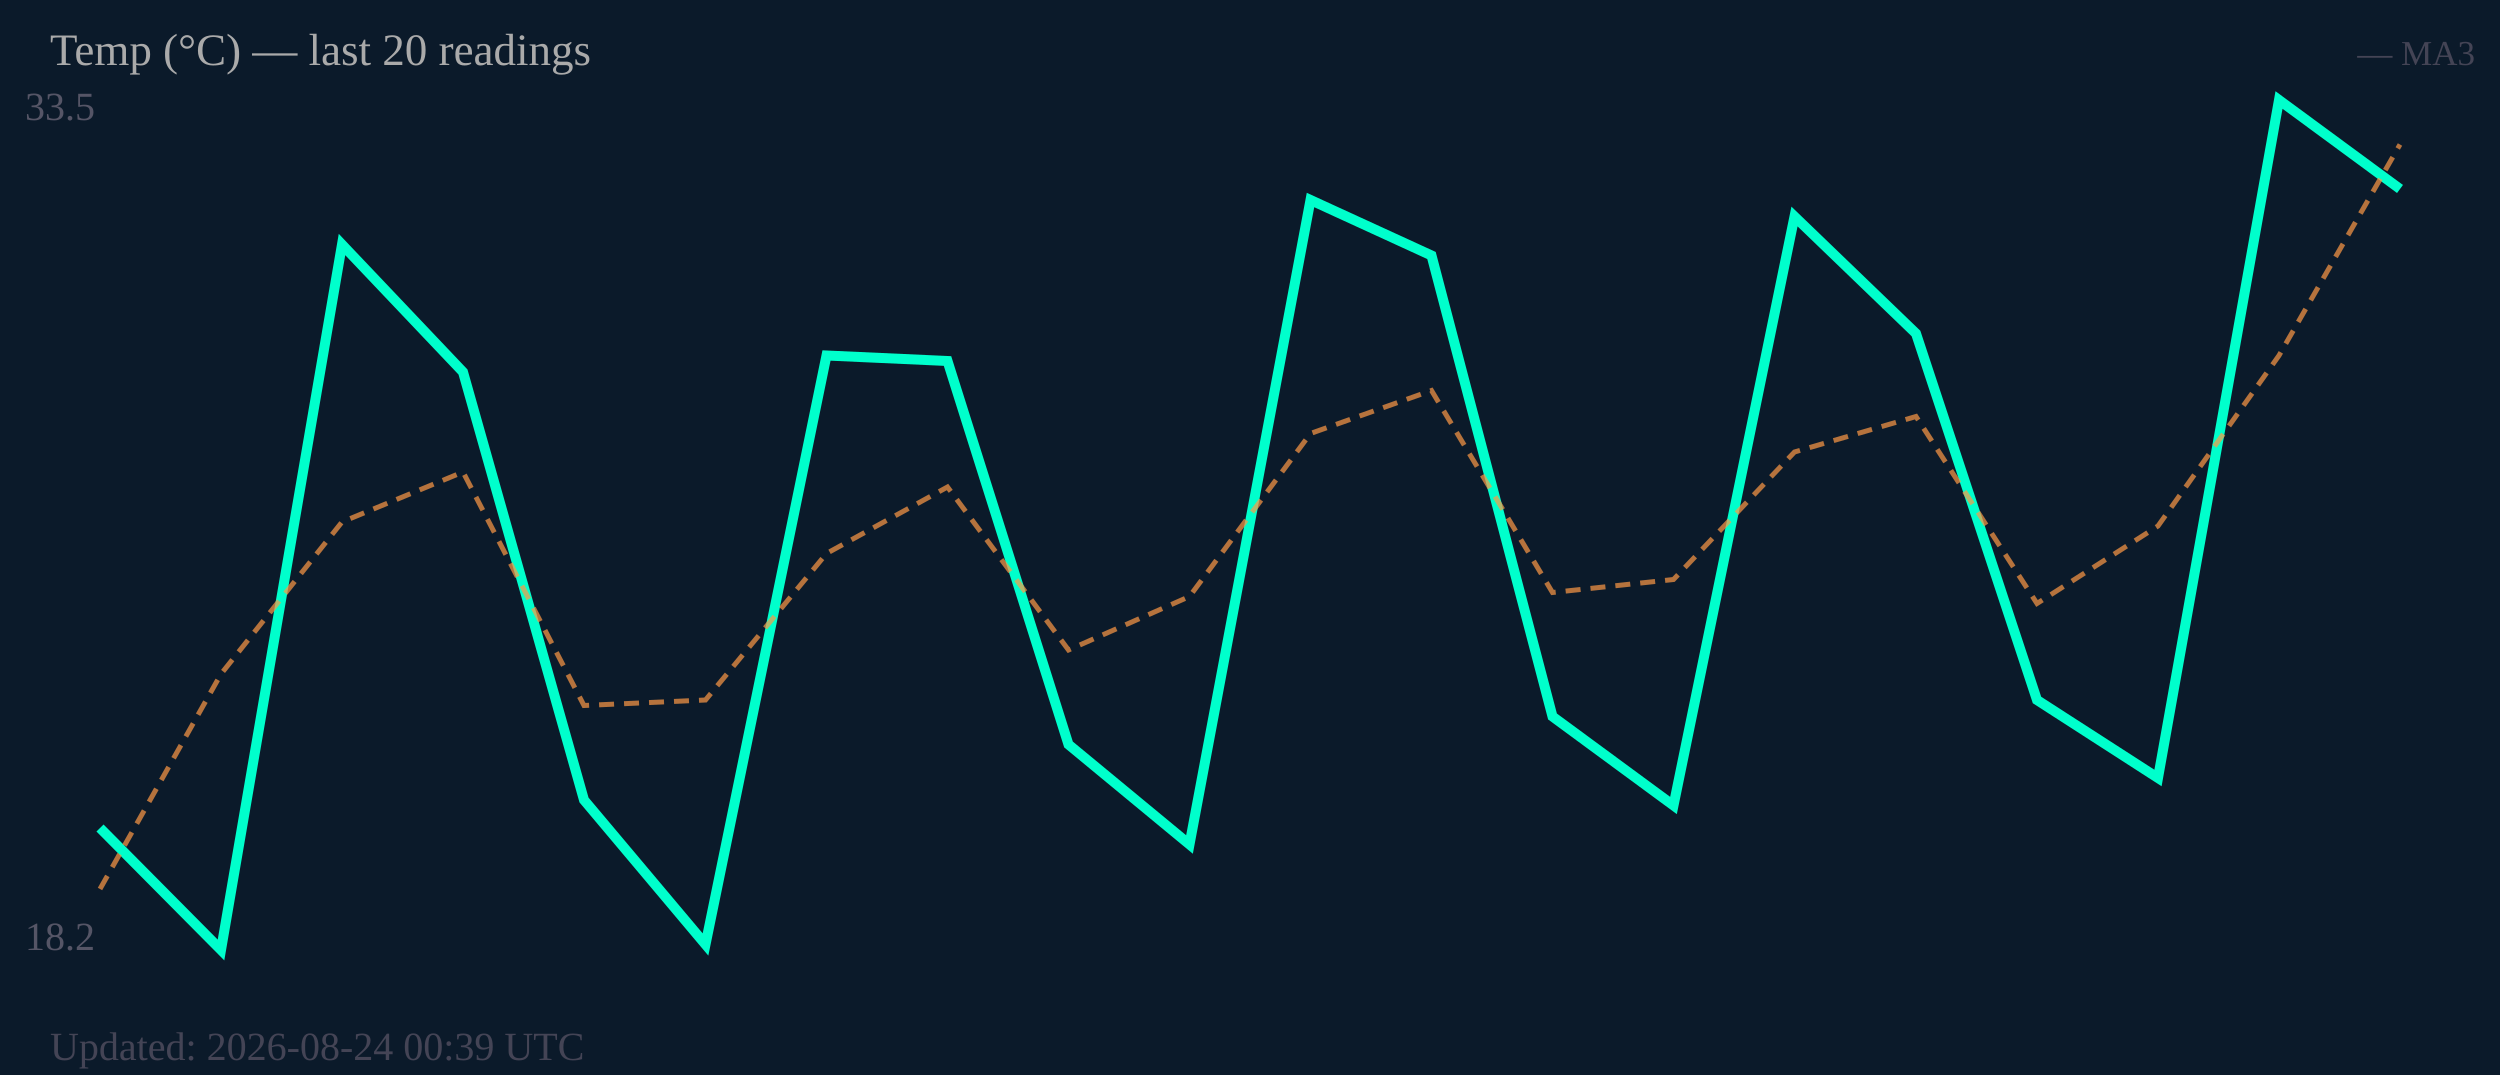
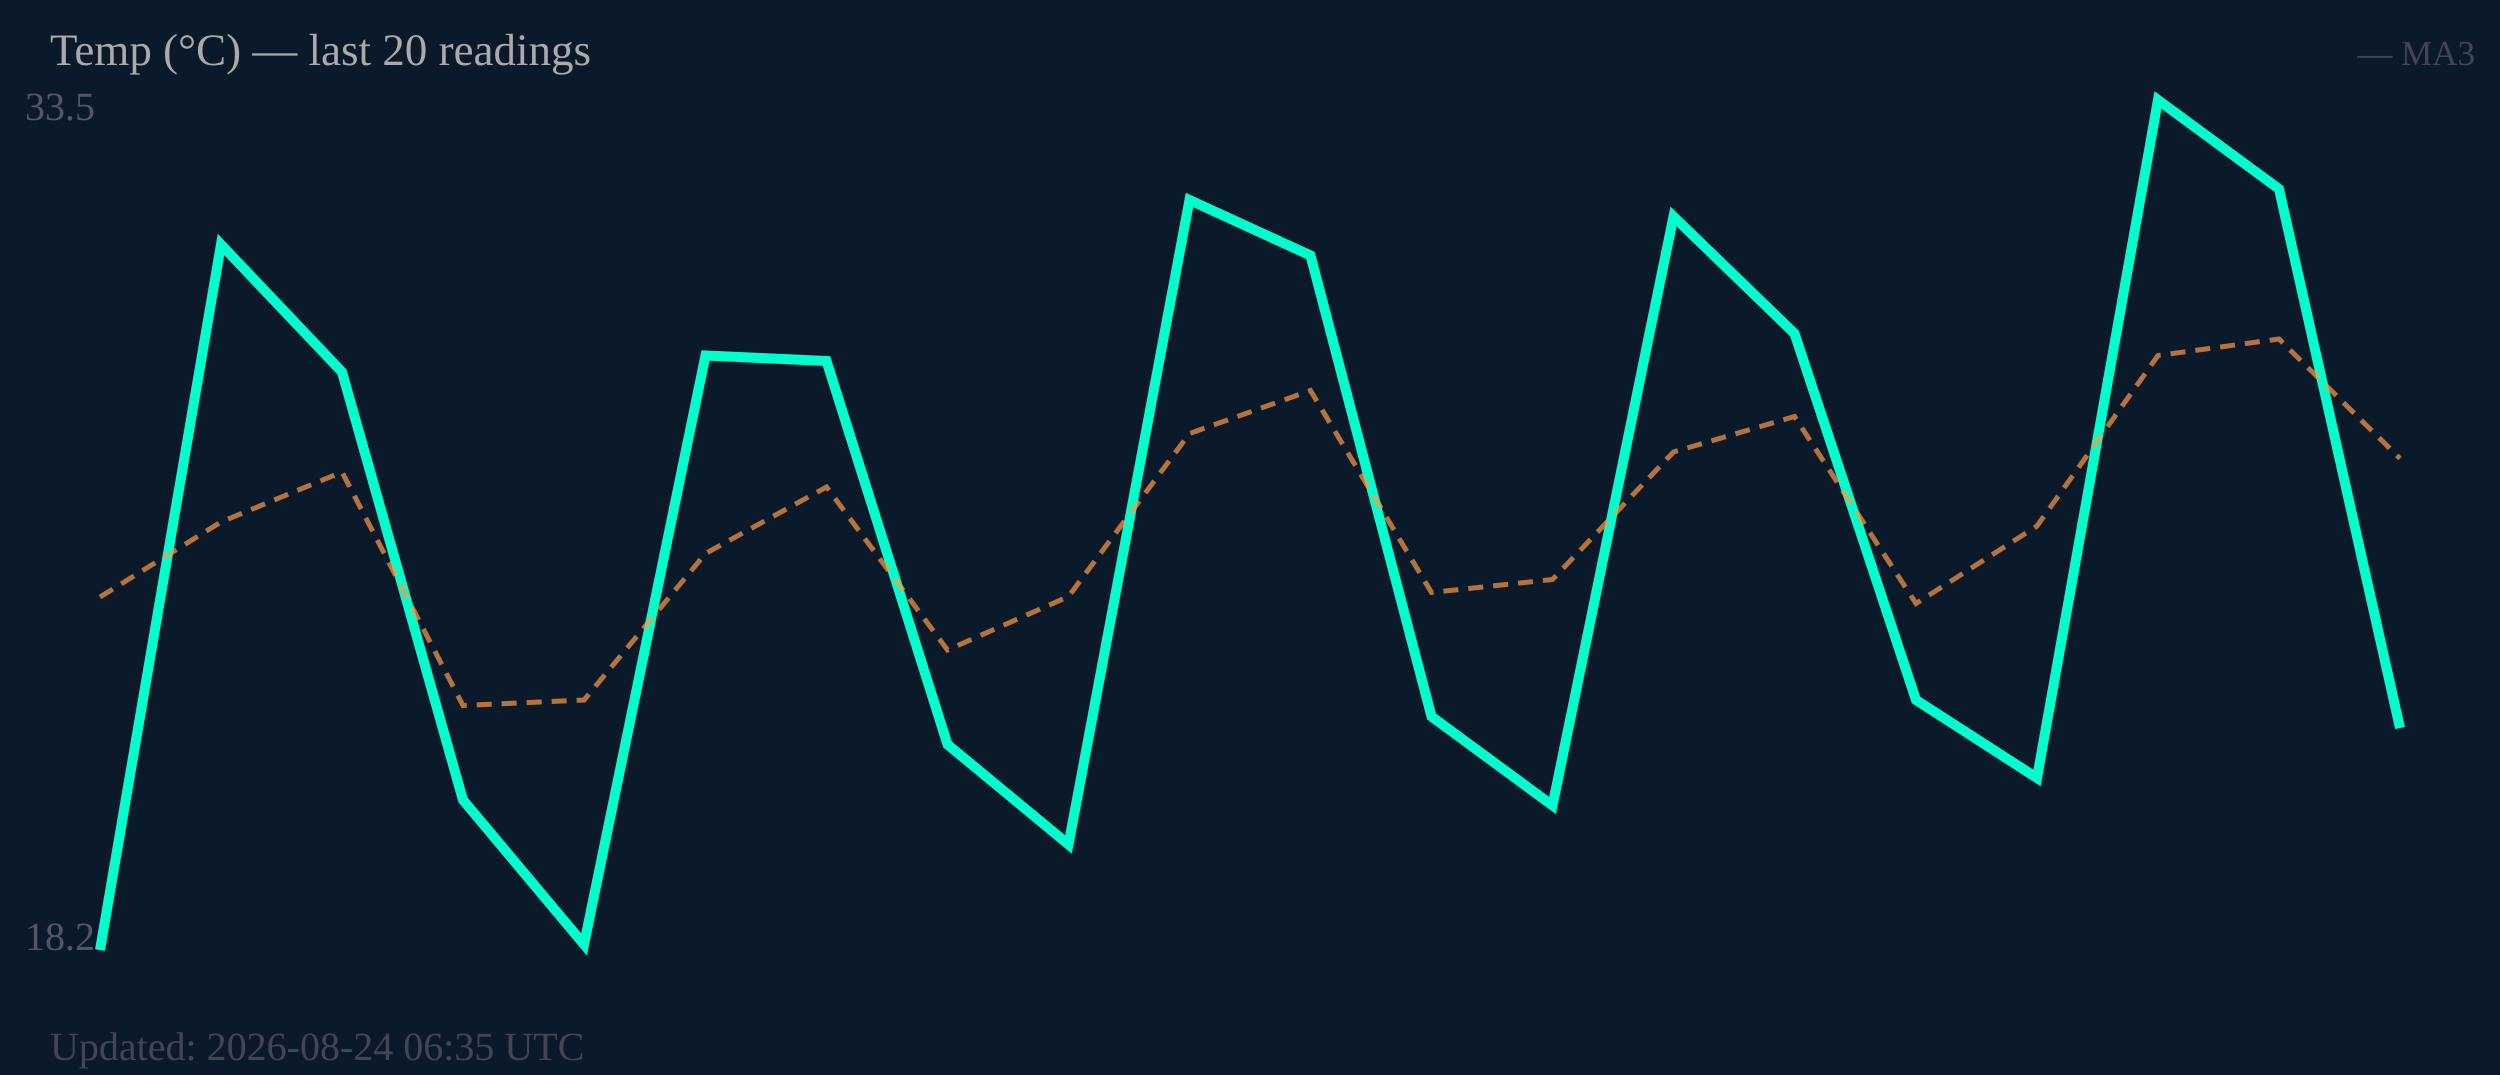
<svg xmlns="http://www.w3.org/2000/svg" width="500" height="215" viewBox="0 0 500 215">
  <rect width="500" height="215" fill="#0b1a2a" />
  <text x="5" y="24" font-size="8" fill="#556">33.5</text>
  <text x="5" y="190" font-size="8" fill="#556">18.2</text>
-   <polyline fill="none" stroke="#00ffcc" stroke-width="2" points="20.0,165.6 44.2,190.0 68.4,48.9 92.6,74.4 116.8,160.0 141.1,188.9 165.3,71.1 189.5,72.2 213.7,148.9 237.9,168.9 262.1,40.0 286.3,51.1 310.5,143.3 334.7,161.1 358.9,43.3 383.2,66.7 407.4,140.0 431.6,155.6 455.8,20.0 480.0,37.8" />
-   <polyline fill="none" stroke="#ff9944" stroke-width="1" stroke-dasharray="3,2" opacity="0.7" points="20.0,177.8 44.2,134.8 68.4,104.4 92.6,94.4 116.8,141.1 141.1,140.0 165.3,110.7 189.5,97.4 213.7,130.0 237.9,119.3 262.1,86.7 286.3,78.1 310.5,118.5 334.7,115.9 358.9,90.4 383.2,83.3 407.4,120.7 431.6,105.2 455.8,71.1 480.0,28.9" />
+   <polyline fill="none" stroke="#00ffcc" stroke-width="2" points="20.0,190.0 44.2,48.9 68.4,74.4 92.6,160.0 116.8,188.9 141.1,71.1 165.3,72.2 189.5,148.9 213.7,168.9 237.9,40.0 262.1,51.1 286.3,143.3 310.5,161.1 334.7,43.3 358.9,66.7 383.2,140.0 407.4,155.6 431.6,20.0 455.8,37.8 480.0,145.6" />
+   <polyline fill="none" stroke="#ff9944" stroke-width="1" stroke-dasharray="3,2" opacity="0.7" points="20.0,119.4 44.2,104.4 68.4,94.4 92.6,141.1 116.8,140.0 141.1,110.7 165.3,97.4 189.5,130.0 213.7,119.3 237.9,86.7 262.1,78.1 286.3,118.5 310.5,115.9 334.7,90.4 358.9,83.3 383.2,120.7 407.4,105.2 431.6,71.1 455.8,67.8 480.0,91.7" />
  <text x="10" y="13" font-size="9" fill="#aaa">Temp (°C) — last 20 readings</text>
  <text x="495" y="13" font-size="7" fill="#445" text-anchor="end">— MA3</text>
-   <text x="10" y="212" font-size="8" fill="#445">Updated: 2026-08-24 00:39 UTC</text>
+   <text x="10" y="212" font-size="8" fill="#445">Updated: 2026-08-24 06:35 UTC</text>
</svg>
